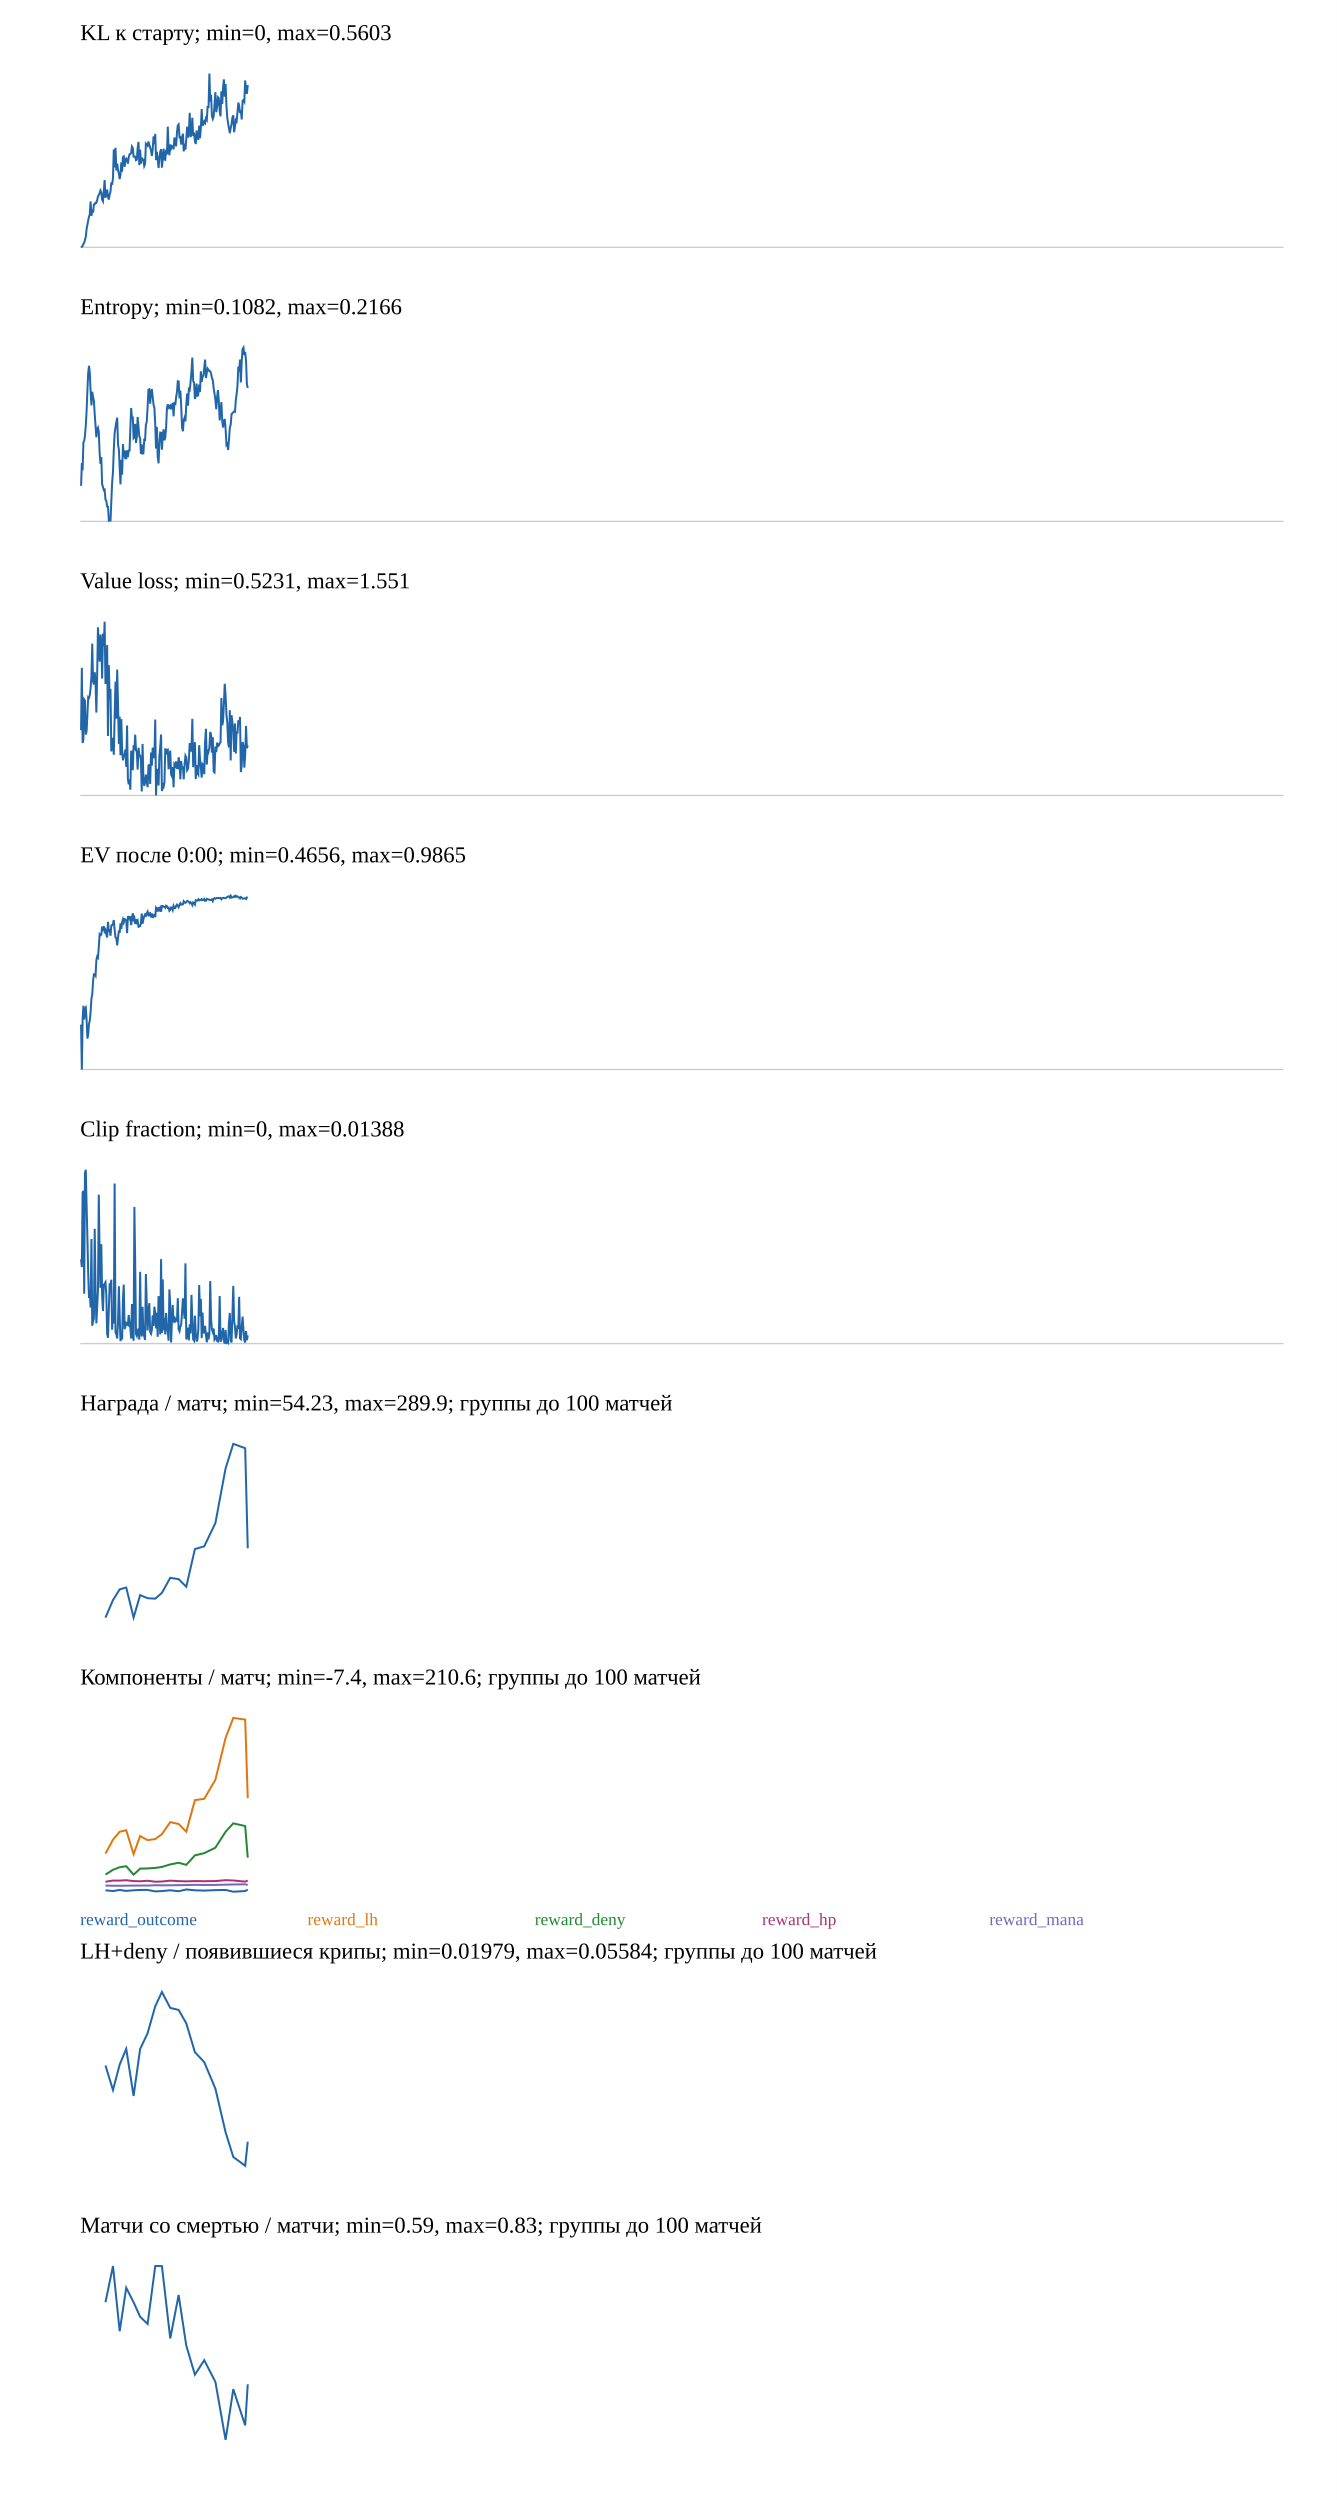
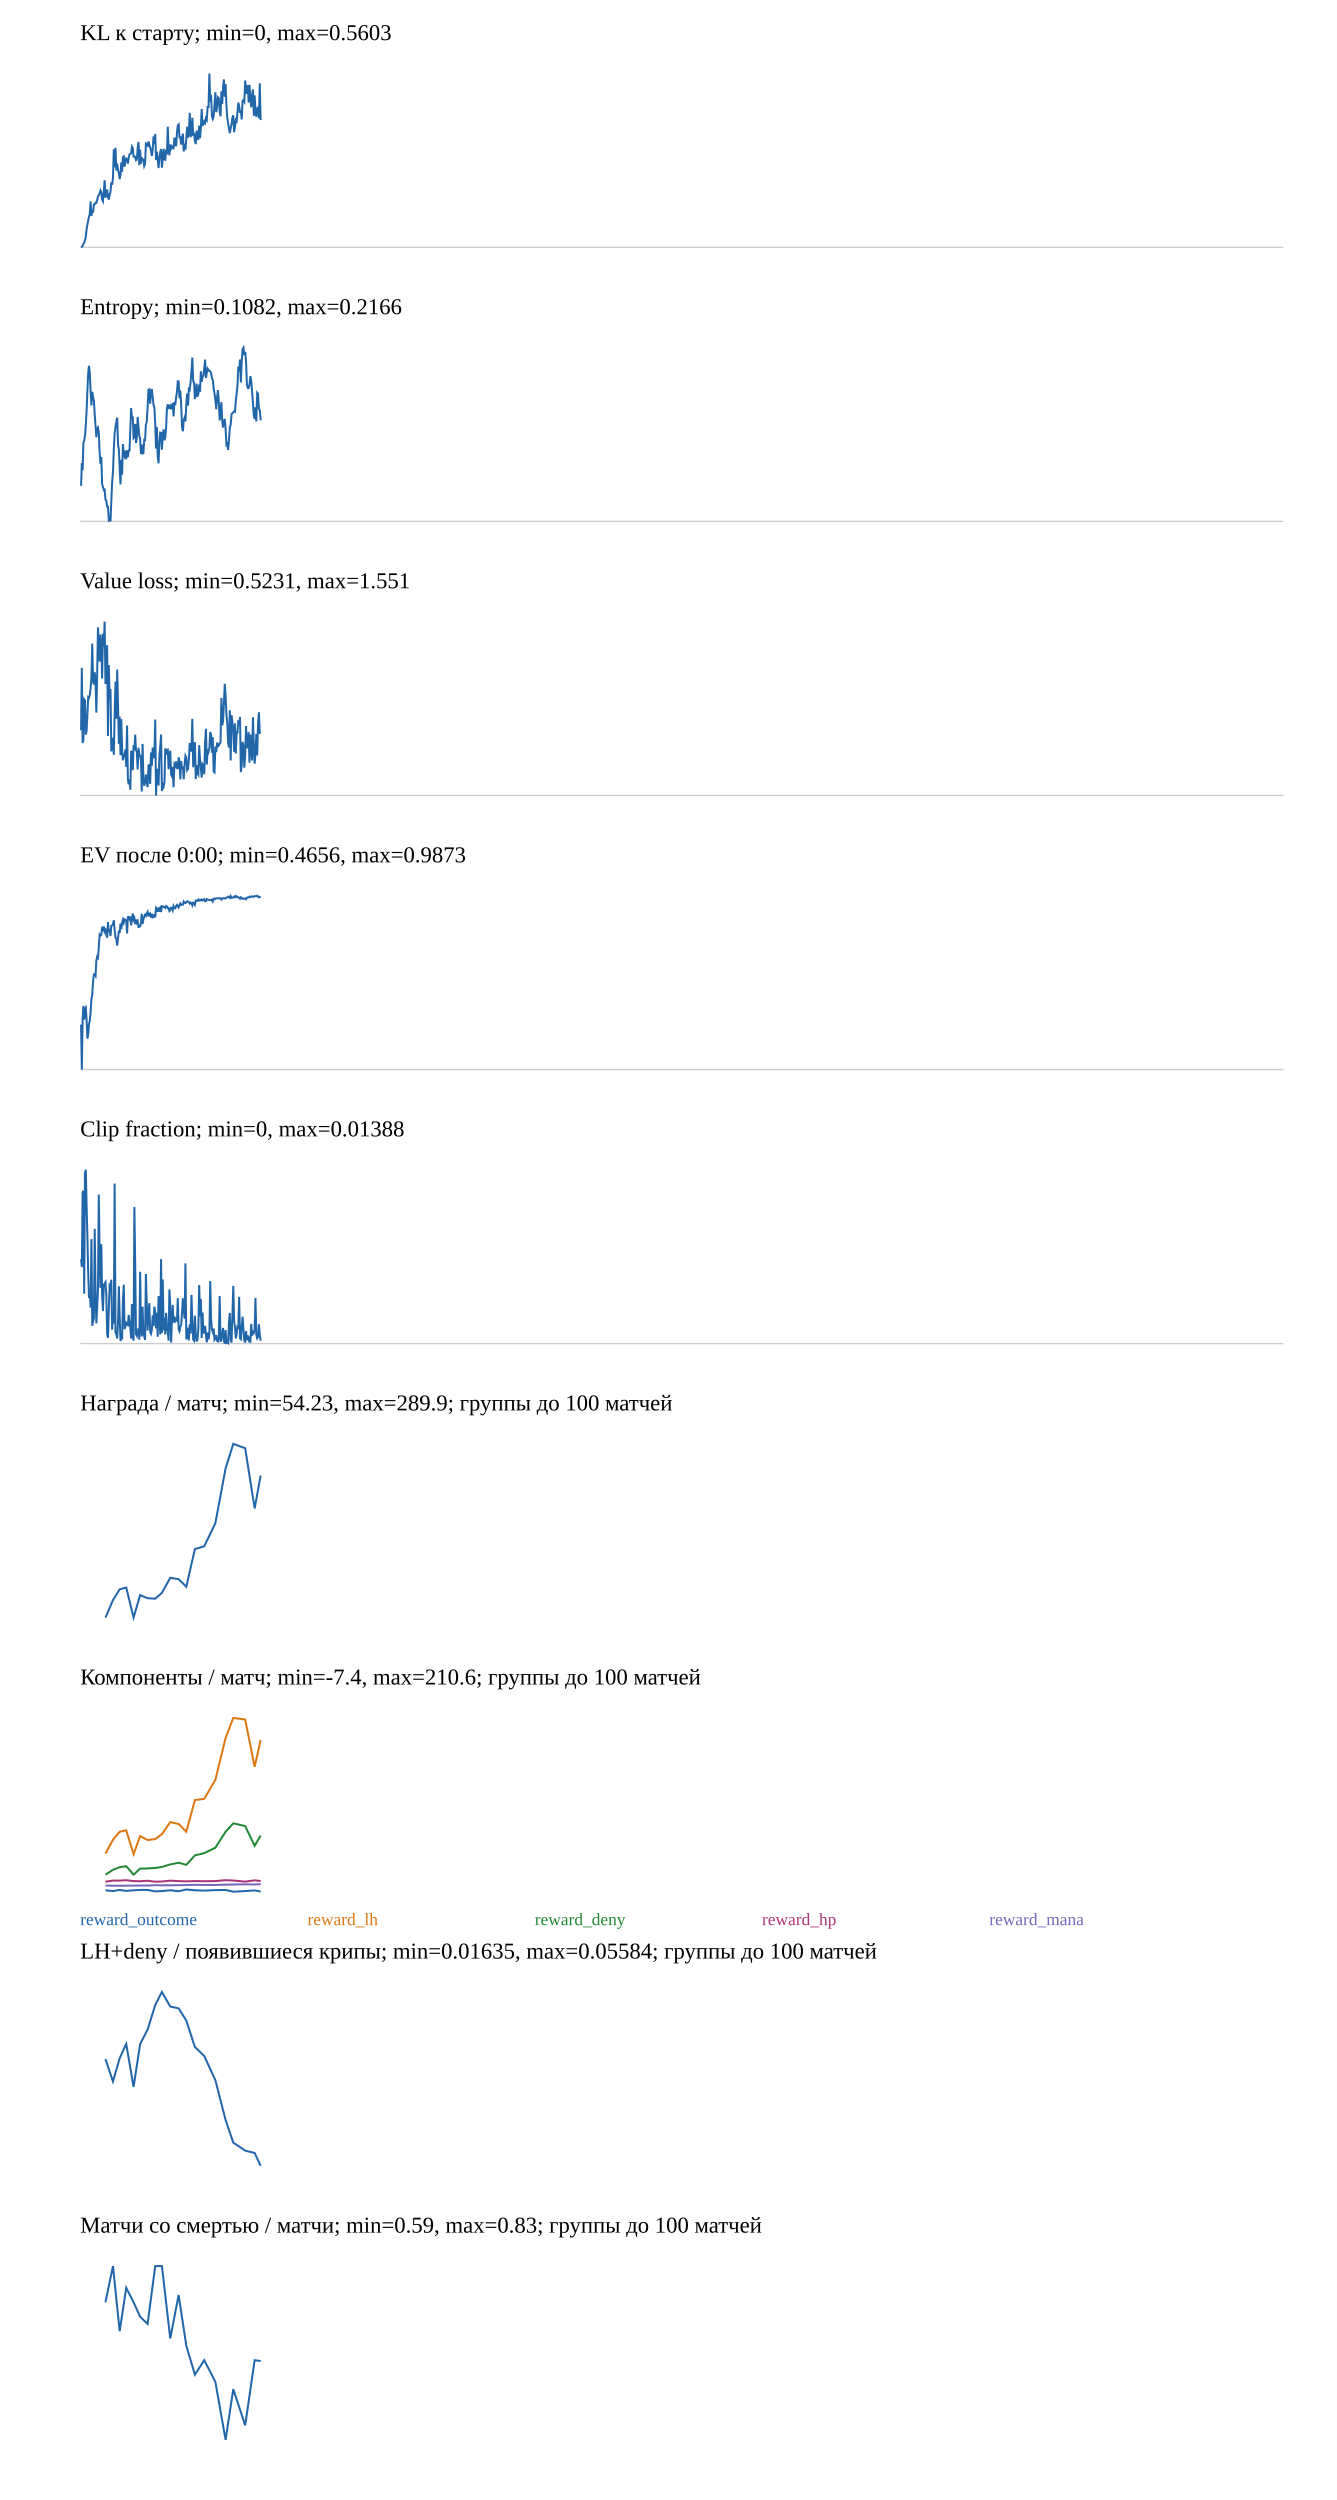
<svg xmlns="http://www.w3.org/2000/svg" width="1000" height="1870">
  <rect width="100%" height="100%" fill="white" />
  <text x="60" y="30" font-size="17">KL к старту; min=0, max=0.5603</text>
  <path d="M60 185 H960" stroke="#ccc" />
-   <polyline points="60.64,185.00 61.22,184.59 61.80,183.92 62.39,182.32 62.97,181.60 63.56,179.54 64.18,176.99 64.78,171.36 65.38,168.11 65.97,164.89 66.57,162.12 67.16,160.30 67.76,150.71 68.40,161.47 69.00,156.76 69.61,159.04 70.22,153.00 70.85,152.83 71.47,151.62 72.07,151.75 72.68,149.76 73.28,146.87 73.89,146.05 74.52,144.51 75.14,142.46 75.78,143.83 76.38,149.22 77.02,150.54 77.66,142.94 78.26,134.75 78.89,147.95 79.53,145.16 80.14,141.75 80.76,147.14 81.40,149.31 82.02,145.66 82.64,143.49 83.26,136.51 83.88,138.19 84.51,132.96 85.12,111.78 85.74,125.21 86.39,110.54 87.04,127.59 87.66,122.35 88.30,127.41 88.93,129.72 89.52,133.97 90.12,130.62 90.73,121.49 91.35,128.47 91.96,117.48 92.57,116.98 93.20,124.72 93.83,120.12 94.42,118.56 95.05,119.35 95.66,122.46 96.26,117.90 96.89,115.37 97.49,115.16 98.10,114.44 98.70,109.66 99.32,110.78 99.92,117.15 100.52,117.00 101.13,117.19 101.73,119.84 102.34,119.44 102.96,110.82 103.60,106.15 104.21,123.60 104.82,111.88 105.42,122.45 106.03,117.81 106.64,119.47 107.26,119.43 107.89,124.16 108.52,122.58 109.12,107.44 109.76,108.06 110.41,108.94 111.05,105.84 111.69,108.34 112.32,110.29 112.97,112.69 113.60,116.64 114.20,111.85 114.85,102.01 115.49,107.83 116.12,100.15 116.71,119.73 117.34,113.47 117.96,119.03 118.60,125.69 119.20,118.74 119.84,113.67 120.48,111.57 121.11,125.40 121.73,118.77 122.38,111.26 123.00,119.31 123.61,119.56 124.24,111.96 124.88,115.51 125.50,94.70 126.10,111.95 126.71,116.13 127.34,108.02 127.98,110.92 128.61,109.33 129.21,109.86 129.82,111.66 130.46,102.85 131.10,106.46 131.73,109.41 132.38,98.99 132.99,93.84 133.62,93.08 134.26,102.68 134.89,102.61 135.53,108.19 136.17,103.22 136.81,99.96 137.43,113.27 138.08,107.47 138.71,111.95 139.35,103.85 139.99,94.75 140.63,102.93 141.26,99.46 141.91,84.42 142.57,102.57 143.21,99.50 143.86,88.06 144.50,101.74 145.15,99.24 145.79,105.53 146.42,107.74 147.06,97.64 147.70,102.91 148.35,104.60 148.99,93.94 149.62,103.38 150.23,95.84 150.86,81.58 151.50,94.16 152.14,92.63 152.77,90.86 153.42,92.01 154.06,88.48 154.70,89.61 155.34,79.28 155.98,80.79 156.62,55.00 157.24,76.11 157.89,70.90 158.52,86.94 159.17,88.96 159.82,87.01 160.45,78.54 161.11,68.96 161.77,83.95 162.41,79.28 163.04,72.80 163.69,73.60 164.32,83.08 164.96,87.02 165.59,68.32 166.23,77.77 166.85,64.99 167.49,59.38 168.11,72.34 168.74,62.85 169.39,79.54 170.01,88.02 170.64,92.24 171.27,96.13 171.91,99.60 172.55,95.84 173.19,92.92 173.83,88.01 174.49,86.25 175.12,98.89 175.76,94.67 176.38,89.84 177.00,90.72 177.62,84.28 178.26,76.74 178.88,79.08 179.53,84.40 180.16,82.60 180.80,89.38 181.45,75.42 182.11,74.76 182.75,76.03 183.39,60.17 184.03,67.38 184.67,70.18 185.32,63.61" fill="none" stroke="#2266aa" stroke-width="1.5" />
+   <polyline points="60.64,185.00 61.22,184.59 61.80,183.92 62.39,182.32 62.97,181.60 63.56,179.54 64.18,176.99 64.78,171.36 65.38,168.11 65.97,164.89 66.57,162.12 67.16,160.30 67.76,150.71 68.40,161.47 69.00,156.76 69.61,159.04 70.22,153.00 70.85,152.83 71.47,151.62 72.07,151.75 72.68,149.76 73.28,146.87 73.89,146.05 74.52,144.51 75.14,142.46 75.78,143.83 76.38,149.22 77.02,150.54 77.66,142.94 78.26,134.75 78.89,147.95 79.53,145.16 80.14,141.75 80.76,147.14 81.40,149.31 82.02,145.66 82.64,143.49 83.26,136.51 83.88,138.19 84.51,132.96 85.12,111.78 85.74,125.21 86.39,110.54 87.04,127.59 87.66,122.35 88.30,127.41 88.93,129.72 89.52,133.97 90.12,130.62 90.73,121.49 91.35,128.47 91.96,117.48 92.57,116.98 93.20,124.72 93.83,120.12 94.42,118.56 95.05,119.35 95.66,122.46 96.26,117.90 96.89,115.37 97.49,115.16 98.10,114.44 98.70,109.66 99.32,110.78 99.92,117.15 100.52,117.00 101.13,117.19 101.73,119.84 102.34,119.44 102.96,110.82 103.60,106.15 104.21,123.60 104.82,111.88 105.42,122.45 106.03,117.81 106.64,119.47 107.26,119.43 107.89,124.16 108.52,122.58 109.12,107.44 109.76,108.06 110.41,108.94 111.05,105.84 111.69,108.34 112.32,110.29 112.97,112.69 113.60,116.64 114.20,111.85 114.85,102.01 115.49,107.83 116.12,100.15 116.71,119.73 117.34,113.47 117.96,119.03 118.60,125.69 119.20,118.74 119.84,113.67 120.48,111.57 121.11,125.40 121.73,118.77 122.38,111.26 123.00,119.31 123.61,119.56 124.24,111.96 124.88,115.51 125.50,94.70 126.10,111.95 126.71,116.13 127.34,108.02 127.98,110.92 128.61,109.33 129.21,109.86 129.82,111.66 130.46,102.85 131.10,106.46 131.73,109.41 132.38,98.99 132.99,93.84 133.62,93.08 134.26,102.68 134.89,102.61 135.53,108.19 136.17,103.22 136.81,99.96 137.43,113.27 138.08,107.47 138.71,111.95 139.35,103.85 139.99,94.75 140.63,102.93 141.26,99.46 141.91,84.42 142.57,102.57 143.21,99.50 143.86,88.06 144.50,101.74 145.15,99.24 145.79,105.53 146.42,107.74 147.06,97.64 147.70,102.91 148.35,104.60 148.99,93.94 149.62,103.38 150.23,95.84 150.86,81.58 151.50,94.16 152.14,92.63 152.77,90.86 153.42,92.01 154.06,88.48 154.70,89.61 155.34,79.28 155.98,80.79 156.62,55.00 157.24,76.11 157.89,70.90 158.52,86.94 159.17,88.96 159.82,87.01 160.45,78.54 161.11,68.96 161.77,83.95 162.41,79.28 163.04,72.80 163.69,73.60 164.32,83.08 164.96,87.02 165.59,68.32 166.23,77.77 166.85,64.99 167.49,59.38 168.11,72.34 168.74,62.85 169.39,79.54 170.01,88.02 170.64,92.24 171.27,96.13 171.91,99.60 172.55,95.84 173.19,92.92 173.83,88.01 174.49,86.25 175.12,98.89 175.76,94.67 176.38,89.84 177.00,90.72 177.62,84.28 178.26,76.74 178.88,79.08 179.53,84.40 180.16,82.60 180.80,89.38 181.45,75.42 182.11,74.76 182.75,76.03 183.39,60.17 184.03,67.38 184.67,70.18 185.32,63.61 185.97,76.77 186.61,63.53 187.27,73.34 187.93,80.28 188.57,71.17 189.21,66.87 189.87,86.62 190.48,71.34 191.10,82.01 191.72,87.39 192.37,82.06 193.01,79.84 193.67,88.49 194.32,62.32 194.96,89.83" fill="none" stroke="#2266aa" stroke-width="1.5" />
  <text x="60" y="235" font-size="17">Entropy; min=0.1082, max=0.2166</text>
  <path d="M60 390 H960" stroke="#ccc" />
-   <polyline points="60.64,363.41 61.22,346.42 61.80,351.79 62.39,330.84 62.97,329.80 63.56,325.99 64.18,318.07 64.78,307.20 65.38,292.05 65.97,278.93 66.57,273.62 67.16,278.67 67.76,292.75 68.40,303.22 69.00,293.03 69.61,297.01 70.22,299.61 70.85,309.94 71.47,318.46 72.07,327.10 72.68,321.03 73.28,319.83 73.89,323.21 74.52,338.81 75.14,346.92 75.78,341.91 76.38,362.13 77.02,364.34 77.66,366.60 78.26,366.26 78.89,373.72 79.53,374.65 80.14,378.84 80.76,379.03 81.40,388.90 82.02,388.10 82.64,390.00 83.26,375.27 83.88,360.82 84.51,353.13 85.12,336.21 85.74,324.13 86.39,319.44 87.04,315.62 87.66,312.39 88.30,332.57 88.93,336.24 89.52,349.81 90.12,362.30 90.73,344.02 91.35,355.14 91.96,332.19 92.57,340.06 93.20,341.49 93.83,337.02 94.42,343.48 95.05,336.81 95.66,341.91 96.26,336.99 96.89,336.98 97.49,320.89 98.10,305.19 98.70,313.01 99.32,311.61 99.92,327.65 100.52,326.86 101.13,317.07 101.73,331.33 102.34,327.13 102.96,311.89 103.60,319.63 104.21,326.31 104.82,327.78 105.42,339.54 106.03,332.48 106.64,339.25 107.26,339.05 107.89,328.91 108.52,329.09 109.12,317.66 109.76,315.68 110.41,304.40 111.05,291.48 111.69,291.18 112.32,301.97 112.97,293.29 113.60,291.04 114.20,296.85 114.85,302.75 115.49,305.25 116.12,317.48 116.71,335.49 117.34,319.34 117.96,341.49 118.60,346.56 119.20,331.50 119.84,323.54 120.48,323.75 121.11,336.42 121.73,325.18 122.38,321.14 123.00,329.36 123.61,327.39 124.24,319.90 124.88,305.33 125.50,302.39 126.10,306.01 126.71,303.62 127.34,303.16 127.98,306.14 128.61,304.06 129.21,301.38 129.82,311.40 130.46,300.73 131.10,303.04 131.73,297.12 132.38,293.17 132.99,285.20 133.62,285.34 134.26,297.94 134.89,292.11 135.53,303.30 136.17,319.63 136.81,322.56 137.43,314.41 138.08,312.43 138.71,315.19 139.35,302.70 139.99,294.32 140.63,303.46 141.26,291.04 141.91,291.68 142.57,285.60 143.21,277.92 143.86,267.45 144.50,285.08 145.15,286.26 145.79,298.43 146.42,295.61 147.06,286.93 147.70,296.66 148.35,294.82 148.99,287.64 149.62,293.10 150.23,277.74 150.86,285.68 151.50,281.94 152.14,280.98 152.77,275.25 153.42,268.97 154.06,282.75 154.70,278.56 155.34,275.72 155.98,276.74 156.62,277.63 157.24,277.65 157.89,279.35 158.52,282.77 159.17,284.27 159.82,290.33 160.45,294.34 161.11,299.05 161.77,306.12 162.41,296.81 163.04,291.80 163.69,300.49 164.32,314.46 164.96,307.58 165.59,300.84 166.23,314.97 166.85,319.78 167.49,315.35 168.11,313.37 168.74,320.76 169.39,332.73 170.01,331.95 170.64,336.59 171.27,329.12 171.91,319.88 172.55,317.63 173.19,309.82 173.83,309.13 174.49,308.36 175.12,307.70 175.76,307.97 176.38,299.47 177.00,294.61 177.62,288.68 178.26,274.22 178.88,277.90 179.53,268.92 180.16,286.06 180.80,270.24 181.45,261.06 182.11,260.00 182.75,265.69 183.39,263.24 184.03,269.88 184.67,287.33 185.32,290.19" fill="none" stroke="#2266aa" stroke-width="1.5" />
+   <polyline points="60.64,363.41 61.22,346.42 61.80,351.79 62.39,330.84 62.97,329.80 63.56,325.99 64.18,318.07 64.78,307.20 65.38,292.05 65.97,278.93 66.57,273.62 67.16,278.67 67.76,292.75 68.40,303.22 69.00,293.03 69.61,297.01 70.22,299.61 70.85,309.94 71.47,318.46 72.07,327.10 72.68,321.03 73.28,319.83 73.89,323.21 74.52,338.81 75.14,346.92 75.78,341.91 76.38,362.13 77.02,364.34 77.66,366.60 78.26,366.26 78.89,373.72 79.53,374.65 80.14,378.84 80.76,379.03 81.40,388.90 82.02,388.10 82.64,390.00 83.26,375.27 83.88,360.82 84.51,353.13 85.12,336.21 85.74,324.13 86.39,319.44 87.04,315.62 87.66,312.39 88.30,332.57 88.93,336.24 89.52,349.81 90.12,362.30 90.73,344.02 91.35,355.14 91.96,332.19 92.57,340.06 93.20,341.49 93.83,337.02 94.42,343.48 95.05,336.81 95.66,341.91 96.26,336.99 96.89,336.98 97.49,320.89 98.10,305.19 98.70,313.01 99.32,311.61 99.92,327.65 100.52,326.86 101.13,317.07 101.73,331.33 102.34,327.13 102.96,311.89 103.60,319.63 104.21,326.31 104.82,327.78 105.42,339.54 106.03,332.48 106.64,339.25 107.26,339.05 107.89,328.91 108.52,329.09 109.12,317.66 109.76,315.68 110.41,304.40 111.05,291.48 111.69,291.18 112.32,301.97 112.97,293.29 113.60,291.04 114.20,296.85 114.85,302.75 115.49,305.25 116.12,317.48 116.71,335.49 117.34,319.34 117.96,341.49 118.60,346.56 119.20,331.50 119.84,323.54 120.48,323.75 121.11,336.42 121.73,325.18 122.38,321.14 123.00,329.36 123.61,327.39 124.24,319.90 124.88,305.33 125.50,302.39 126.10,306.01 126.71,303.62 127.34,303.16 127.98,306.14 128.61,304.06 129.21,301.38 129.82,311.40 130.46,300.73 131.10,303.04 131.73,297.12 132.38,293.17 132.99,285.20 133.62,285.34 134.26,297.94 134.89,292.11 135.53,303.30 136.17,319.63 136.81,322.56 137.43,314.41 138.08,312.43 138.71,315.19 139.35,302.70 139.99,294.32 140.63,303.46 141.26,291.04 141.91,291.68 142.57,285.60 143.21,277.92 143.86,267.45 144.50,285.08 145.15,286.26 145.79,298.43 146.42,295.61 147.06,286.93 147.70,296.66 148.35,294.82 148.99,287.64 149.62,293.10 150.23,277.74 150.86,285.68 151.50,281.94 152.14,280.98 152.77,275.25 153.42,268.97 154.06,282.75 154.70,278.56 155.34,275.72 155.98,276.74 156.62,277.63 157.24,277.65 157.89,279.35 158.52,282.77 159.17,284.27 159.82,290.33 160.45,294.34 161.11,299.05 161.77,306.12 162.41,296.81 163.04,291.80 163.69,300.49 164.32,314.46 164.96,307.58 165.59,300.84 166.23,314.97 166.85,319.78 167.49,315.35 168.11,313.37 168.74,320.76 169.39,332.73 170.01,331.95 170.64,336.59 171.27,329.12 171.91,319.88 172.55,317.63 173.19,309.82 173.83,309.13 174.49,308.36 175.12,307.70 175.76,307.97 176.38,299.47 177.00,294.61 177.62,288.68 178.26,274.22 178.88,277.90 179.53,268.92 180.16,286.06 180.80,270.24 181.45,261.06 182.11,260.00 182.75,265.69 183.39,263.24 184.03,269.88 184.67,287.33 185.32,290.19 185.97,290.27 186.61,287.86 187.27,281.29 187.93,284.92 188.57,293.03 189.21,301.56 189.87,311.22 190.48,313.36 191.10,304.58 191.72,315.24 192.37,293.77 193.01,294.50 193.67,305.84 194.32,306.76 194.96,314.36" fill="none" stroke="#2266aa" stroke-width="1.5" />
  <text x="60" y="440" font-size="17">Value loss; min=0.5231, max=1.551</text>
  <path d="M60 595 H960" stroke="#ccc" />
-   <polyline points="60.64,546.16 61.22,499.53 61.80,555.78 62.39,553.09 62.97,523.22 63.56,524.10 64.18,549.46 64.78,546.64 65.38,534.51 65.97,521.44 66.57,521.99 67.16,520.01 67.76,514.89 68.40,506.01 69.00,481.42 69.61,509.59 70.22,512.01 70.85,502.80 71.47,510.74 72.07,533.03 72.68,504.52 73.28,469.23 73.89,484.37 74.52,494.90 75.14,474.61 75.78,482.20 76.38,507.57 77.02,473.98 77.66,483.34 78.26,465.00 78.89,511.60 79.53,505.32 80.14,482.53 80.76,550.50 81.40,497.51 82.02,522.89 82.64,515.39 83.26,562.05 83.88,556.97 84.51,551.88 85.12,564.57 85.74,535.73 86.39,509.84 87.04,537.61 87.66,500.83 88.30,527.54 88.93,556.45 89.52,536.07 90.12,564.94 90.73,537.87 91.35,561.03 91.96,568.68 92.57,565.68 93.20,564.54 93.83,560.51 94.42,573.64 95.05,542.68 95.66,582.57 96.26,586.72 96.89,583.02 97.49,590.71 98.10,561.63 98.70,562.79 99.32,576.09 99.92,557.46 100.52,561.08 101.13,549.52 101.73,561.30 102.34,562.15 102.96,575.64 103.60,559.32 104.21,564.72 104.82,565.11 105.42,568.54 106.03,592.01 106.64,556.45 107.26,581.86 107.89,587.87 108.52,584.55 109.12,579.31 109.76,585.04 110.41,588.83 111.05,572.55 111.69,572.28 112.32,586.40 112.97,562.86 113.60,572.71 114.20,559.22 114.85,566.41 115.49,566.52 116.12,538.23 116.71,595.00 117.34,575.05 117.96,579.41 118.60,587.56 119.20,565.84 119.84,558.84 120.48,549.42 121.11,591.75 121.73,586.78 122.38,588.35 123.00,585.31 123.61,559.74 124.24,564.42 124.88,561.03 125.50,560.67 126.10,575.44 126.71,567.06 127.34,561.44 127.98,579.31 128.61,580.66 129.21,573.79 129.82,588.91 130.46,571.63 131.10,572.77 131.73,569.54 132.38,574.54 132.99,574.66 133.62,566.46 134.26,569.86 134.89,582.94 135.53,569.28 136.17,575.30 136.81,573.38 137.43,582.92 138.08,571.74 138.71,565.29 139.35,566.69 139.99,576.14 140.63,575.10 141.26,568.31 141.91,555.86 142.57,558.70 143.21,562.25 143.86,537.70 144.50,573.90 145.15,562.83 145.79,555.13 146.42,582.71 147.06,572.35 147.70,578.33 148.35,579.46 148.99,557.40 149.62,568.14 150.23,574.33 150.86,581.66 151.50,571.59 152.14,572.54 152.77,579.13 153.42,555.01 154.06,545.13 154.70,571.89 155.34,560.65 155.98,562.23 156.62,559.18 157.24,547.46 157.89,549.72 158.52,563.02 159.17,551.38 159.82,577.13 160.45,577.74 161.11,558.40 161.77,562.58 162.41,555.47 163.04,558.16 163.69,557.63 164.32,555.98 164.96,555.36 165.59,522.05 166.23,542.60 166.85,539.56 167.49,525.76 168.11,511.48 168.74,520.40 169.39,534.61 170.01,540.58 170.64,555.52 171.27,559.13 171.91,531.27 172.55,568.82 173.19,534.99 173.83,540.27 174.49,546.37 175.12,562.36 175.76,541.12 176.38,563.61 177.00,547.15 177.62,548.67 178.26,538.73 178.88,542.40 179.53,536.28 180.16,577.52 180.80,572.35 181.45,554.97 182.11,557.99 182.75,574.21 183.39,564.88 184.03,543.09 184.67,559.69 185.32,557.51" fill="none" stroke="#2266aa" stroke-width="1.5" />
-   <text x="60" y="645" font-size="17">EV после 0:00; min=0.4656, max=0.9865</text>
+   <polyline points="60.64,546.16 61.22,499.53 61.80,555.78 62.39,553.09 62.97,523.22 63.56,524.10 64.18,549.46 64.78,546.64 65.38,534.51 65.97,521.44 66.57,521.99 67.16,520.01 67.76,514.89 68.40,506.01 69.00,481.42 69.61,509.59 70.22,512.01 70.85,502.80 71.47,510.74 72.07,533.03 72.68,504.52 73.28,469.23 73.89,484.37 74.52,494.90 75.14,474.61 75.78,482.20 76.38,507.57 77.02,473.98 77.66,483.34 78.26,465.00 78.89,511.60 79.53,505.32 80.14,482.53 80.76,550.50 81.40,497.51 82.02,522.89 82.64,515.39 83.26,562.05 83.88,556.97 84.51,551.88 85.12,564.57 85.74,535.73 86.39,509.84 87.04,537.61 87.66,500.83 88.30,527.54 88.93,556.45 89.52,536.07 90.12,564.94 90.73,537.87 91.35,561.03 91.96,568.68 92.57,565.68 93.20,564.54 93.83,560.51 94.42,573.64 95.05,542.68 95.66,582.57 96.26,586.72 96.89,583.02 97.49,590.71 98.10,561.63 98.70,562.79 99.32,576.09 99.92,557.46 100.52,561.08 101.13,549.52 101.73,561.30 102.34,562.15 102.96,575.64 103.60,559.32 104.21,564.72 104.82,565.11 105.42,568.54 106.03,592.01 106.64,556.45 107.26,581.86 107.89,587.87 108.52,584.55 109.12,579.31 109.76,585.04 110.41,588.83 111.05,572.55 111.69,572.28 112.32,586.40 112.97,562.86 113.60,572.71 114.20,559.22 114.85,566.41 115.49,566.52 116.12,538.23 116.71,595.00 117.34,575.05 117.96,579.41 118.60,587.56 119.20,565.84 119.84,558.84 120.48,549.42 121.11,591.75 121.73,586.78 122.38,588.35 123.00,585.31 123.61,559.74 124.24,564.42 124.88,561.03 125.50,560.67 126.10,575.44 126.71,567.06 127.34,561.44 127.98,579.31 128.61,580.66 129.21,573.79 129.82,588.91 130.46,571.63 131.10,572.77 131.73,569.54 132.38,574.54 132.99,574.66 133.62,566.46 134.26,569.86 134.89,582.94 135.53,569.28 136.17,575.30 136.81,573.38 137.43,582.92 138.08,571.74 138.71,565.29 139.35,566.69 139.99,576.14 140.63,575.10 141.26,568.31 141.91,555.86 142.57,558.70 143.21,562.25 143.86,537.70 144.50,573.90 145.15,562.83 145.79,555.13 146.42,582.71 147.06,572.35 147.70,578.33 148.35,579.46 148.99,557.40 149.62,568.14 150.23,574.33 150.86,581.66 151.50,571.59 152.14,572.54 152.77,579.13 153.42,555.01 154.06,545.13 154.70,571.89 155.34,560.65 155.98,562.23 156.62,559.18 157.24,547.46 157.89,549.72 158.52,563.02 159.17,551.38 159.82,577.13 160.45,577.74 161.11,558.40 161.77,562.58 162.41,555.47 163.04,558.16 163.69,557.63 164.32,555.98 164.96,555.36 165.59,522.05 166.23,542.60 166.85,539.56 167.49,525.76 168.11,511.48 168.74,520.40 169.39,534.61 170.01,540.58 170.64,555.52 171.27,559.13 171.91,531.27 172.55,568.82 173.19,534.99 173.83,540.27 174.49,546.37 175.12,562.36 175.76,541.12 176.38,563.61 177.00,547.15 177.62,548.67 178.26,538.73 178.88,542.40 179.53,536.28 180.16,577.52 180.80,572.35 181.45,554.97 182.11,557.99 182.75,574.21 183.39,564.88 184.03,543.09 184.67,559.69 185.32,557.51 185.97,547.60 186.61,570.49 187.27,549.42 187.93,561.37 188.57,568.84 189.21,536.51 189.87,557.86 190.48,571.24 191.10,563.97 191.72,548.80 192.37,565.04 193.01,541.08 193.67,532.75 194.32,548.30 194.96,548.77" fill="none" stroke="#2266aa" stroke-width="1.5" />
+   <text x="60" y="645" font-size="17">EV после 0:00; min=0.4656, max=0.9873</text>
  <path d="M60 800 H960" stroke="#ccc" />
-   <polyline points="60.64,766.40 61.22,800.00 61.80,762.58 62.39,752.29 62.97,762.62 63.56,754.55 64.18,753.62 64.78,762.91 65.38,776.83 65.97,773.86 66.57,765.71 67.16,763.57 67.76,757.05 68.40,746.83 69.00,743.91 69.61,733.94 70.22,728.74 70.85,728.55 71.47,729.73 72.07,718.30 72.68,715.53 73.28,716.34 73.89,708.47 74.52,698.91 75.14,699.68 75.78,699.08 76.38,693.17 77.02,694.75 77.66,692.83 78.26,696.65 78.89,695.54 79.53,698.91 80.14,701.23 80.76,689.48 81.40,697.07 82.02,695.05 82.64,699.96 83.26,692.33 83.88,692.05 84.51,691.12 85.12,688.17 85.74,695.46 86.39,701.11 87.04,702.00 87.66,707.16 88.30,701.18 88.93,695.98 89.52,697.66 90.12,690.66 90.73,694.85 91.35,689.92 91.96,687.75 92.57,689.96 93.20,687.54 93.83,687.89 94.42,688.41 95.05,698.00 95.66,685.83 96.26,685.75 96.89,687.15 97.49,685.38 98.10,691.96 98.70,686.92 99.32,683.12 99.92,687.68 100.52,686.57 101.13,691.11 101.73,687.62 102.34,689.93 102.96,688.76 103.60,693.23 104.21,693.01 104.82,692.70 105.42,690.38 106.03,683.32 106.64,690.96 107.26,687.50 107.89,685.39 108.52,684.04 109.12,684.92 109.76,683.13 110.41,681.90 111.05,685.35 111.69,683.27 112.32,683.01 112.97,686.18 113.60,683.27 114.20,686.61 114.85,684.61 115.49,684.24 116.12,686.03 116.71,678.96 117.34,679.83 117.96,681.83 118.60,678.55 119.20,681.71 119.84,679.47 120.48,681.97 121.11,677.68 121.73,677.69 122.38,678.22 123.00,678.26 123.61,678.94 124.24,677.44 124.88,677.81 125.50,679.13 126.10,678.94 126.71,681.24 127.34,680.51 127.98,678.76 128.61,678.98 129.21,680.63 129.82,677.58 130.46,679.14 131.10,679.25 131.73,677.60 132.38,676.63 132.99,677.42 133.62,678.55 134.26,676.89 134.89,675.57 135.53,676.69 136.17,676.40 136.81,676.47 137.43,674.17 138.08,675.07 138.71,675.35 139.35,674.71 139.99,673.87 140.63,674.17 141.26,674.54 141.91,675.67 142.57,674.92 143.21,675.51 143.86,677.05 144.50,674.96 145.15,675.33 145.79,676.55 146.42,673.36 147.06,673.54 147.70,673.61 148.35,672.66 148.99,673.48 149.62,673.01 150.23,673.29 150.86,672.55 151.50,673.32 152.14,673.17 152.77,672.46 153.42,673.84 154.06,673.77 154.70,672.34 155.34,672.60 155.98,672.89 156.62,672.88 157.24,673.19 157.89,673.20 158.52,672.68 159.17,674.06 159.82,672.37 160.45,671.87 161.11,672.25 161.77,671.78 162.41,671.76 163.04,671.64 163.69,671.72 164.32,671.82 164.96,671.66 165.59,672.67 166.23,671.96 166.85,671.65 167.49,671.59 168.11,671.87 168.74,671.81 169.39,671.33 170.01,670.97 170.64,670.57 171.27,670.45 171.91,671.36 172.55,670.03 173.19,671.40 173.83,671.21 174.49,671.08 175.12,670.36 175.76,670.91 176.38,670.00 177.00,670.74 177.62,670.51 178.26,671.21 178.88,671.20 179.53,672.02 180.16,670.97 180.80,671.37 181.45,672.17 182.11,672.07 182.75,672.05 183.39,671.84 184.03,672.44 184.67,671.31 185.32,671.07" fill="none" stroke="#2266aa" stroke-width="1.5" />
+   <polyline points="60.64,766.46 61.22,800.00 61.80,762.64 62.39,752.36 62.97,762.68 63.56,754.62 64.18,753.69 64.78,762.97 65.38,776.86 65.97,773.90 66.57,765.76 67.16,763.63 67.76,757.12 68.40,746.92 69.00,744.00 69.61,734.05 70.22,728.85 70.85,728.66 71.47,729.84 72.07,718.43 72.68,715.66 73.28,716.48 73.89,708.62 74.52,699.07 75.14,699.84 75.78,699.24 76.38,693.34 77.02,694.92 77.66,693.00 78.26,696.82 78.89,695.71 79.53,699.07 80.14,701.39 80.76,689.66 81.40,697.24 82.02,695.22 82.64,700.12 83.26,692.50 83.88,692.22 84.51,691.30 85.12,688.35 85.74,695.63 86.39,701.27 87.04,702.16 87.66,707.31 88.30,701.34 88.93,696.15 89.52,697.83 90.12,690.84 90.73,695.02 91.35,690.10 91.96,687.93 92.57,690.14 93.20,687.72 93.83,688.07 94.42,688.59 95.05,698.17 95.66,686.01 96.26,685.94 96.89,687.33 97.49,685.57 98.10,692.14 98.70,687.10 99.32,683.30 99.92,687.86 100.52,686.75 101.13,691.28 101.73,687.80 102.34,690.11 102.96,688.93 103.60,693.40 104.21,693.18 104.82,692.88 105.42,690.55 106.03,683.51 106.64,691.13 107.26,687.68 107.89,685.58 108.52,684.22 109.12,685.11 109.76,683.31 110.41,682.09 111.05,685.53 111.69,683.45 112.32,683.19 112.97,686.36 113.60,683.46 114.20,686.79 114.85,684.80 115.49,684.42 116.12,686.21 116.71,679.16 117.34,680.02 117.96,682.02 118.60,678.75 119.20,681.90 119.84,679.66 120.48,682.16 121.11,677.88 121.73,677.88 122.38,678.41 123.00,678.45 123.61,679.14 124.24,677.64 124.88,678.00 125.50,679.33 126.10,679.14 126.71,681.43 127.34,680.70 127.98,678.95 128.61,679.17 129.21,680.82 129.82,677.78 130.46,679.33 131.10,679.44 131.73,677.80 132.38,676.82 132.99,677.61 133.62,678.75 134.26,677.09 134.89,675.77 135.53,676.89 136.17,676.60 136.81,676.66 137.43,674.37 138.08,675.27 138.71,675.55 139.35,674.91 139.99,674.07 140.63,674.37 141.26,674.74 141.91,675.87 142.57,675.12 143.21,675.71 143.86,677.25 144.50,675.16 145.15,675.53 145.79,676.75 146.42,673.56 147.06,673.74 147.70,673.81 148.35,672.86 148.99,673.68 149.62,673.22 150.23,673.49 150.86,672.75 151.50,673.52 152.14,673.37 152.77,672.67 153.42,674.04 154.06,673.97 154.70,672.54 155.34,672.80 155.98,673.10 156.62,673.08 157.24,673.39 157.89,673.40 158.52,672.88 159.17,674.27 159.82,672.57 160.45,672.07 161.11,672.45 161.77,671.98 162.41,671.97 163.04,671.85 163.69,671.92 164.32,672.03 164.96,671.87 165.59,672.87 166.23,672.17 166.85,671.86 167.49,671.80 168.11,672.07 168.74,672.01 169.39,671.53 170.01,671.17 170.64,670.77 171.27,670.66 171.91,671.56 172.55,670.24 173.19,671.61 173.83,671.42 174.49,671.29 175.12,670.57 175.76,671.11 176.38,670.21 177.00,670.95 177.62,670.72 178.26,671.41 178.88,671.40 179.53,672.22 180.16,671.17 180.80,671.57 181.45,672.37 182.11,672.27 182.75,672.26 183.39,672.05 184.03,672.64 184.67,671.51 185.32,671.27 185.97,671.35 186.61,670.65 187.27,671.05 187.93,670.74 188.57,670.42 189.21,670.78 189.87,670.68 190.48,670.39 191.10,670.25 191.72,670.39 192.37,670.00 193.01,670.59 193.67,671.27 194.32,670.98 194.96,670.51" fill="none" stroke="#2266aa" stroke-width="1.5" />
  <text x="60" y="850" font-size="17">Clip fraction; min=0, max=0.01388</text>
  <path d="M60 1005 H960" stroke="#ccc" />
-   <polyline points="60.64,942.00 61.22,947.77 61.80,891.92 62.39,890.76 62.97,967.70 63.56,877.27 64.18,875.00 64.78,902.04 65.38,925.67 65.97,952.66 66.57,970.93 67.16,965.39 67.76,978.11 68.40,926.79 69.00,991.66 69.61,988.39 70.22,986.30 70.85,919.14 71.47,964.98 72.07,989.90 72.68,977.88 73.28,965.05 73.89,893.58 74.52,938.66 75.14,963.32 75.78,930.64 76.38,969.13 77.02,980.64 77.66,960.87 78.26,960.25 78.89,959.13 79.53,968.27 80.14,997.64 80.76,1000.69 81.40,979.54 82.02,960.90 82.64,961.27 83.26,957.22 83.88,994.63 84.51,981.30 85.12,990.08 85.74,885.31 86.39,996.51 87.04,998.11 87.66,1001.17 88.30,988.55 88.93,962.09 89.52,984.80 90.12,1003.08 90.73,1000.68 91.35,1001.86 91.96,972.25 92.57,960.90 93.20,994.22 93.83,992.13 94.42,989.71 95.05,990.69 95.66,991.19 96.26,983.53 96.89,989.51 97.49,993.22 98.10,1001.22 98.70,975.41 99.32,998.42 99.92,1002.84 100.52,902.79 101.13,945.38 101.73,997.84 102.34,999.25 102.96,995.83 103.60,993.71 104.21,1002.06 104.82,951.32 105.42,994.03 106.03,999.70 106.64,977.46 107.26,996.77 107.89,999.59 108.52,1002.27 109.12,952.98 109.76,975.30 110.41,995.26 111.05,980.87 111.69,974.76 112.32,996.36 112.97,997.67 113.60,994.65 114.20,983.80 114.85,991.87 115.49,977.41 116.12,982.04 116.71,993.64 117.34,981.97 117.96,999.93 118.60,969.50 119.20,978.00 119.84,998.16 120.48,941.86 121.11,997.06 121.73,957.02 122.38,995.05 123.00,985.59 123.61,998.20 124.24,982.06 124.88,992.80 125.50,996.11 126.10,1002.84 126.71,964.48 127.34,976.37 127.98,1004.20 128.61,987.49 129.21,976.06 129.82,989.31 130.46,984.70 131.10,988.16 131.73,987.07 132.38,987.82 132.99,971.05 133.62,994.31 134.26,995.77 134.89,992.45 135.53,990.82 136.17,981.52 136.81,971.15 137.43,979.06 138.08,986.44 138.71,944.98 139.35,1001.88 139.99,998.96 140.63,993.12 141.26,1002.62 141.91,990.59 142.57,997.50 143.21,968.58 143.86,987.26 144.50,1001.85 145.15,1002.80 145.79,984.13 146.42,997.24 147.06,1003.47 147.70,1001.88 148.35,994.48 148.99,961.24 149.62,984.66 150.23,971.57 150.86,1000.90 151.50,981.75 152.14,996.82 152.77,996.76 153.42,991.75 154.06,998.91 154.70,1004.04 155.34,996.66 155.98,1001.91 156.62,997.70 157.24,958.23 157.89,986.55 158.52,994.55 159.17,996.41 159.82,993.78 160.45,1002.11 161.11,1001.12 161.77,998.62 162.41,1003.06 163.04,1003.43 163.69,999.73 164.32,969.38 164.96,1003.66 165.59,1001.88 166.23,996.99 166.85,993.31 167.49,1003.05 168.11,1005.00 168.74,994.81 169.39,1004.42 170.01,1004.03 170.64,1004.60 171.27,988.97 171.91,982.09 172.55,1002.69 173.19,1004.20 173.83,984.16 174.49,961.84 175.12,988.12 175.76,992.46 176.38,1001.13 177.00,998.23 177.62,991.26 178.26,994.13 178.88,970.02 179.53,1001.08 180.16,1001.71 180.80,992.53 181.45,984.84 182.11,994.74 182.75,1002.49 183.39,1004.22 184.03,995.64 184.67,1002.47 185.32,998.88" fill="none" stroke="#2266aa" stroke-width="1.5" />
+   <polyline points="60.64,942.00 61.22,947.77 61.80,891.92 62.39,890.76 62.97,967.70 63.56,877.27 64.18,875.00 64.78,902.04 65.38,925.67 65.97,952.66 66.57,970.93 67.16,965.39 67.76,978.11 68.40,926.79 69.00,991.66 69.61,988.39 70.22,986.30 70.85,919.14 71.47,964.98 72.07,989.90 72.68,977.88 73.28,965.05 73.89,893.58 74.52,938.66 75.14,963.32 75.78,930.64 76.38,969.13 77.02,980.64 77.66,960.87 78.26,960.25 78.89,959.13 79.53,968.27 80.14,997.64 80.76,1000.69 81.40,979.54 82.02,960.90 82.64,961.27 83.26,957.22 83.88,994.63 84.51,981.30 85.12,990.08 85.74,885.31 86.39,996.51 87.04,998.11 87.66,1001.17 88.30,988.55 88.93,962.09 89.52,984.80 90.12,1003.08 90.73,1000.68 91.35,1001.86 91.96,972.25 92.57,960.90 93.20,994.22 93.83,992.13 94.42,989.71 95.05,990.69 95.66,991.19 96.26,983.53 96.89,989.51 97.49,993.22 98.10,1001.22 98.70,975.41 99.32,998.42 99.92,1002.84 100.52,902.79 101.13,945.38 101.73,997.84 102.34,999.25 102.96,995.83 103.60,993.71 104.21,1002.06 104.82,951.32 105.42,994.03 106.03,999.70 106.64,977.46 107.26,996.77 107.89,999.59 108.52,1002.27 109.12,952.98 109.76,975.30 110.41,995.26 111.05,980.87 111.69,974.76 112.32,996.36 112.97,997.67 113.60,994.65 114.20,983.80 114.85,991.87 115.49,977.41 116.12,982.04 116.71,993.64 117.34,981.97 117.96,999.93 118.60,969.50 119.20,978.00 119.84,998.16 120.48,941.86 121.11,997.06 121.73,957.02 122.38,995.05 123.00,985.59 123.61,998.20 124.24,982.06 124.88,992.80 125.50,996.11 126.10,1002.84 126.71,964.48 127.34,976.37 127.98,1004.20 128.61,987.49 129.21,976.06 129.82,989.31 130.46,984.70 131.10,988.16 131.73,987.07 132.38,987.82 132.99,971.05 133.62,994.31 134.26,995.77 134.89,992.45 135.53,990.82 136.17,981.52 136.81,971.15 137.43,979.06 138.08,986.44 138.71,944.98 139.35,1001.88 139.99,998.96 140.63,993.12 141.26,1002.62 141.91,990.59 142.57,997.50 143.21,968.58 143.86,987.26 144.50,1001.85 145.15,1002.80 145.79,984.13 146.42,997.24 147.06,1003.47 147.70,1001.88 148.35,994.48 148.99,961.24 149.62,984.66 150.23,971.57 150.86,1000.90 151.50,981.75 152.14,996.82 152.77,996.76 153.42,991.75 154.06,998.91 154.70,1004.04 155.34,996.66 155.98,1001.91 156.62,997.70 157.24,958.23 157.89,986.55 158.52,994.55 159.17,996.41 159.82,993.78 160.45,1002.11 161.11,1001.12 161.77,998.62 162.41,1003.06 163.04,1003.43 163.69,999.73 164.32,969.38 164.96,1003.66 165.59,1001.88 166.23,996.99 166.85,993.31 167.49,1003.05 168.11,1005.00 168.74,994.81 169.39,1004.42 170.01,1004.03 170.64,1004.60 171.27,988.97 171.91,982.09 172.55,1002.69 173.19,1004.20 173.83,984.16 174.49,961.84 175.12,988.12 175.76,992.46 176.38,1001.13 177.00,998.23 177.62,991.26 178.26,994.13 178.88,970.02 179.53,1001.08 180.16,1001.71 180.80,992.53 181.45,984.84 182.11,994.74 182.75,1002.49 183.39,1004.22 184.03,995.64 184.67,1002.47 185.32,998.88 185.97,1001.82 186.61,999.83 187.27,1004.40 187.93,990.29 188.57,999.11 189.21,996.31 189.87,996.95 190.48,994.27 191.10,970.88 191.72,998.00 192.37,1001.11 193.01,1000.07 193.67,990.54 194.32,998.10 194.96,1002.87" fill="none" stroke="#2266aa" stroke-width="1.5" />
  <text x="60" y="1055" font-size="17">Награда / матч; min=54.23, max=289.9; группы до 100 матчей</text>
-   <polyline points="78.89,1210.00 84.51,1196.84 89.52,1188.83 94.42,1187.47 99.92,1209.95 104.82,1193.16 110.41,1195.46 116.12,1195.80 121.11,1191.45 127.34,1180.20 133.62,1181.20 139.35,1186.90 145.79,1158.69 152.77,1156.64 161.11,1139.26 168.74,1098.36 174.49,1080.00 183.39,1083.25 185.32,1158.12" fill="none" stroke="#2266aa" stroke-width="1.5" />
+   <polyline points="78.89,1210.00 84.51,1196.84 89.52,1188.83 94.42,1187.47 99.92,1209.95 104.82,1193.16 110.41,1195.46 116.12,1195.80 121.11,1191.45 127.34,1180.20 133.62,1181.20 139.35,1186.90 145.79,1158.69 152.77,1156.64 161.11,1139.26 168.74,1098.36 174.49,1080.00 183.39,1083.25 190.48,1128.34 194.96,1103.69" fill="none" stroke="#2266aa" stroke-width="1.5" />
  <text x="60" y="1260" font-size="17">Компоненты / матч; min=-7.4, max=210.6; группы до 100 матчей</text>
-   <polyline points="78.89,1413.93 84.51,1414.52 89.52,1413.69 94.42,1414.40 99.92,1413.93 104.82,1413.69 110.41,1413.69 116.12,1414.76 121.11,1414.52 127.34,1413.93 133.62,1414.64 139.35,1413.33 145.79,1413.93 152.77,1414.17 161.11,1413.81 168.74,1413.69 174.49,1415.00 183.39,1414.52 185.32,1413.37" fill="none" stroke="#2266aa" stroke-width="1.5" />
-   <polyline points="78.89,1386.52 84.51,1376.07 89.52,1370.13 94.42,1369.03 99.92,1386.94 104.82,1373.38 110.41,1376.40 116.12,1375.62 121.11,1371.95 127.34,1362.97 133.62,1364.33 139.35,1370.12 145.79,1346.49 152.77,1345.50 161.11,1331.30 168.74,1299.99 174.49,1285.00 183.39,1286.24 185.32,1345.08" fill="none" stroke="#dd7711" stroke-width="1.5" />
-   <polyline points="78.89,1402.21 84.51,1398.60 89.52,1396.66 94.42,1395.93 99.92,1402.24 104.82,1397.73 110.41,1397.59 116.12,1397.20 121.11,1396.49 127.34,1394.58 133.62,1393.34 139.35,1394.89 145.79,1387.81 152.77,1386.15 161.11,1382.06 168.74,1370.15 174.49,1363.87 183.39,1365.89 185.32,1389.51" fill="none" stroke="#228833" stroke-width="1.5" />
-   <polyline points="78.89,1407.53 84.51,1406.66 89.52,1406.69 94.42,1406.40 99.92,1407.04 104.82,1407.20 110.41,1406.80 116.12,1407.52 121.11,1407.37 127.34,1406.73 133.62,1407.07 139.35,1407.25 145.79,1407.05 152.77,1407.14 161.11,1407.04 168.74,1406.36 174.49,1406.62 183.39,1407.45 185.32,1406.66" fill="none" stroke="#aa3377" stroke-width="1.5" />
-   <polyline points="78.89,1410.42 84.51,1410.53 89.52,1410.55 94.42,1410.48 99.92,1410.41 104.82,1410.40 110.41,1410.40 116.12,1410.14 121.11,1410.22 127.34,1410.19 133.62,1410.10 139.35,1410.03 145.79,1409.86 152.77,1409.96 161.11,1409.92 168.74,1409.73 174.49,1409.58 183.39,1409.48 185.32,1409.90" fill="none" stroke="#7766bb" stroke-width="1.5" />
+   <polyline points="78.89,1413.93 84.51,1414.52 89.52,1413.69 94.42,1414.40 99.92,1413.93 104.82,1413.69 110.41,1413.69 116.12,1414.76 121.11,1414.52 127.34,1413.93 133.62,1414.64 139.35,1413.33 145.79,1413.93 152.77,1414.17 161.11,1413.81 168.74,1413.69 174.49,1415.00 183.39,1414.52 190.48,1414.05 194.96,1414.83" fill="none" stroke="#2266aa" stroke-width="1.5" />
+   <polyline points="78.89,1386.52 84.51,1376.07 89.52,1370.13 94.42,1369.03 99.92,1386.94 104.82,1373.38 110.41,1376.40 116.12,1375.62 121.11,1371.95 127.34,1362.97 133.62,1364.33 139.35,1370.12 145.79,1346.49 152.77,1345.50 161.11,1331.30 168.74,1299.99 174.49,1285.00 183.39,1286.24 190.48,1321.53 194.96,1301.50" fill="none" stroke="#dd7711" stroke-width="1.5" />
+   <polyline points="78.89,1402.21 84.51,1398.60 89.52,1396.66 94.42,1395.93 99.92,1402.24 104.82,1397.73 110.41,1397.59 116.12,1397.20 121.11,1396.49 127.34,1394.58 133.62,1393.34 139.35,1394.89 145.79,1387.81 152.77,1386.15 161.11,1382.06 168.74,1370.15 174.49,1363.87 183.39,1365.89 190.48,1380.66 194.96,1373.04" fill="none" stroke="#228833" stroke-width="1.5" />
+   <polyline points="78.89,1407.53 84.51,1406.66 89.52,1406.69 94.42,1406.40 99.92,1407.04 104.82,1407.20 110.41,1406.80 116.12,1407.52 121.11,1407.37 127.34,1406.73 133.62,1407.07 139.35,1407.25 145.79,1407.05 152.77,1407.14 161.11,1407.04 168.74,1406.36 174.49,1406.62 183.39,1407.45 190.48,1406.51 194.96,1406.98" fill="none" stroke="#aa3377" stroke-width="1.5" />
+   <polyline points="78.89,1410.42 84.51,1410.53 89.52,1410.55 94.42,1410.48 99.92,1410.41 104.82,1410.40 110.41,1410.40 116.12,1410.14 121.11,1410.22 127.34,1410.19 133.62,1410.10 139.35,1410.03 145.79,1409.86 152.77,1409.96 161.11,1409.92 168.74,1409.73 174.49,1409.58 183.39,1409.48 190.48,1409.58 194.96,1409.34" fill="none" stroke="#7766bb" stroke-width="1.5" />
  <text x="60" y="1440" fill="#2266aa" font-size="13">reward_outcome</text>
  <text x="230" y="1440" fill="#dd7711" font-size="13">reward_lh</text>
  <text x="400" y="1440" fill="#228833" font-size="13">reward_deny</text>
  <text x="570" y="1440" fill="#aa3377" font-size="13">reward_hp</text>
  <text x="740" y="1440" fill="#7766bb" font-size="13">reward_mana</text>
-   <text x="60" y="1465" font-size="17">LH+deny / появившиеся крипы; min=0.01979, max=0.05584; группы до 100 матчей</text>
-   <polyline points="78.89,1544.99 84.51,1563.35 89.52,1544.30 94.42,1532.53 99.92,1567.80 104.82,1532.64 110.41,1520.86 116.12,1500.66 121.11,1490.00 127.34,1501.91 133.62,1503.43 139.35,1513.44 145.79,1535.06 152.77,1542.47 161.11,1562.29 168.74,1594.93 174.49,1613.42 183.39,1620.00 185.32,1601.99" fill="none" stroke="#2266aa" stroke-width="1.5" />
+   <text x="60" y="1465" font-size="17">LH+deny / появившиеся крипы; min=0.01635, max=0.05584; группы до 100 матчей</text>
+   <polyline points="78.89,1540.20 84.51,1556.95 89.52,1539.56 94.42,1528.82 99.92,1561.01 104.82,1528.92 110.41,1518.16 116.12,1499.73 121.11,1490.00 127.34,1500.87 133.62,1502.26 139.35,1511.40 145.79,1531.13 152.77,1537.90 161.11,1555.99 168.74,1585.78 174.49,1602.65 183.39,1608.66 190.48,1610.43 194.96,1620.00" fill="none" stroke="#2266aa" stroke-width="1.5" />
  <text x="60" y="1670" font-size="17">Матчи со смертью / матчи; min=0.59, max=0.83; группы до 100 матчей</text>
-   <polyline points="78.89,1722.08 84.51,1695.00 89.52,1743.75 94.42,1711.25 99.92,1722.08 104.82,1732.92 110.41,1738.33 116.12,1695.00 121.11,1695.00 127.34,1749.17 133.62,1716.67 139.35,1754.58 145.79,1776.25 152.77,1765.42 161.11,1781.67 168.74,1825.00 174.49,1787.08 183.39,1814.17 185.32,1783.47" fill="none" stroke="#2266aa" stroke-width="1.5" />
+   <polyline points="78.89,1722.08 84.51,1695.00 89.52,1743.75 94.42,1711.25 99.92,1722.08 104.82,1732.92 110.41,1738.33 116.12,1695.00 121.11,1695.00 127.34,1749.17 133.62,1716.67 139.35,1754.58 145.79,1776.25 152.77,1765.42 161.11,1781.67 168.74,1825.00 174.49,1787.08 183.39,1814.17 190.48,1765.42 194.96,1766.07" fill="none" stroke="#2266aa" stroke-width="1.5" />
</svg>
